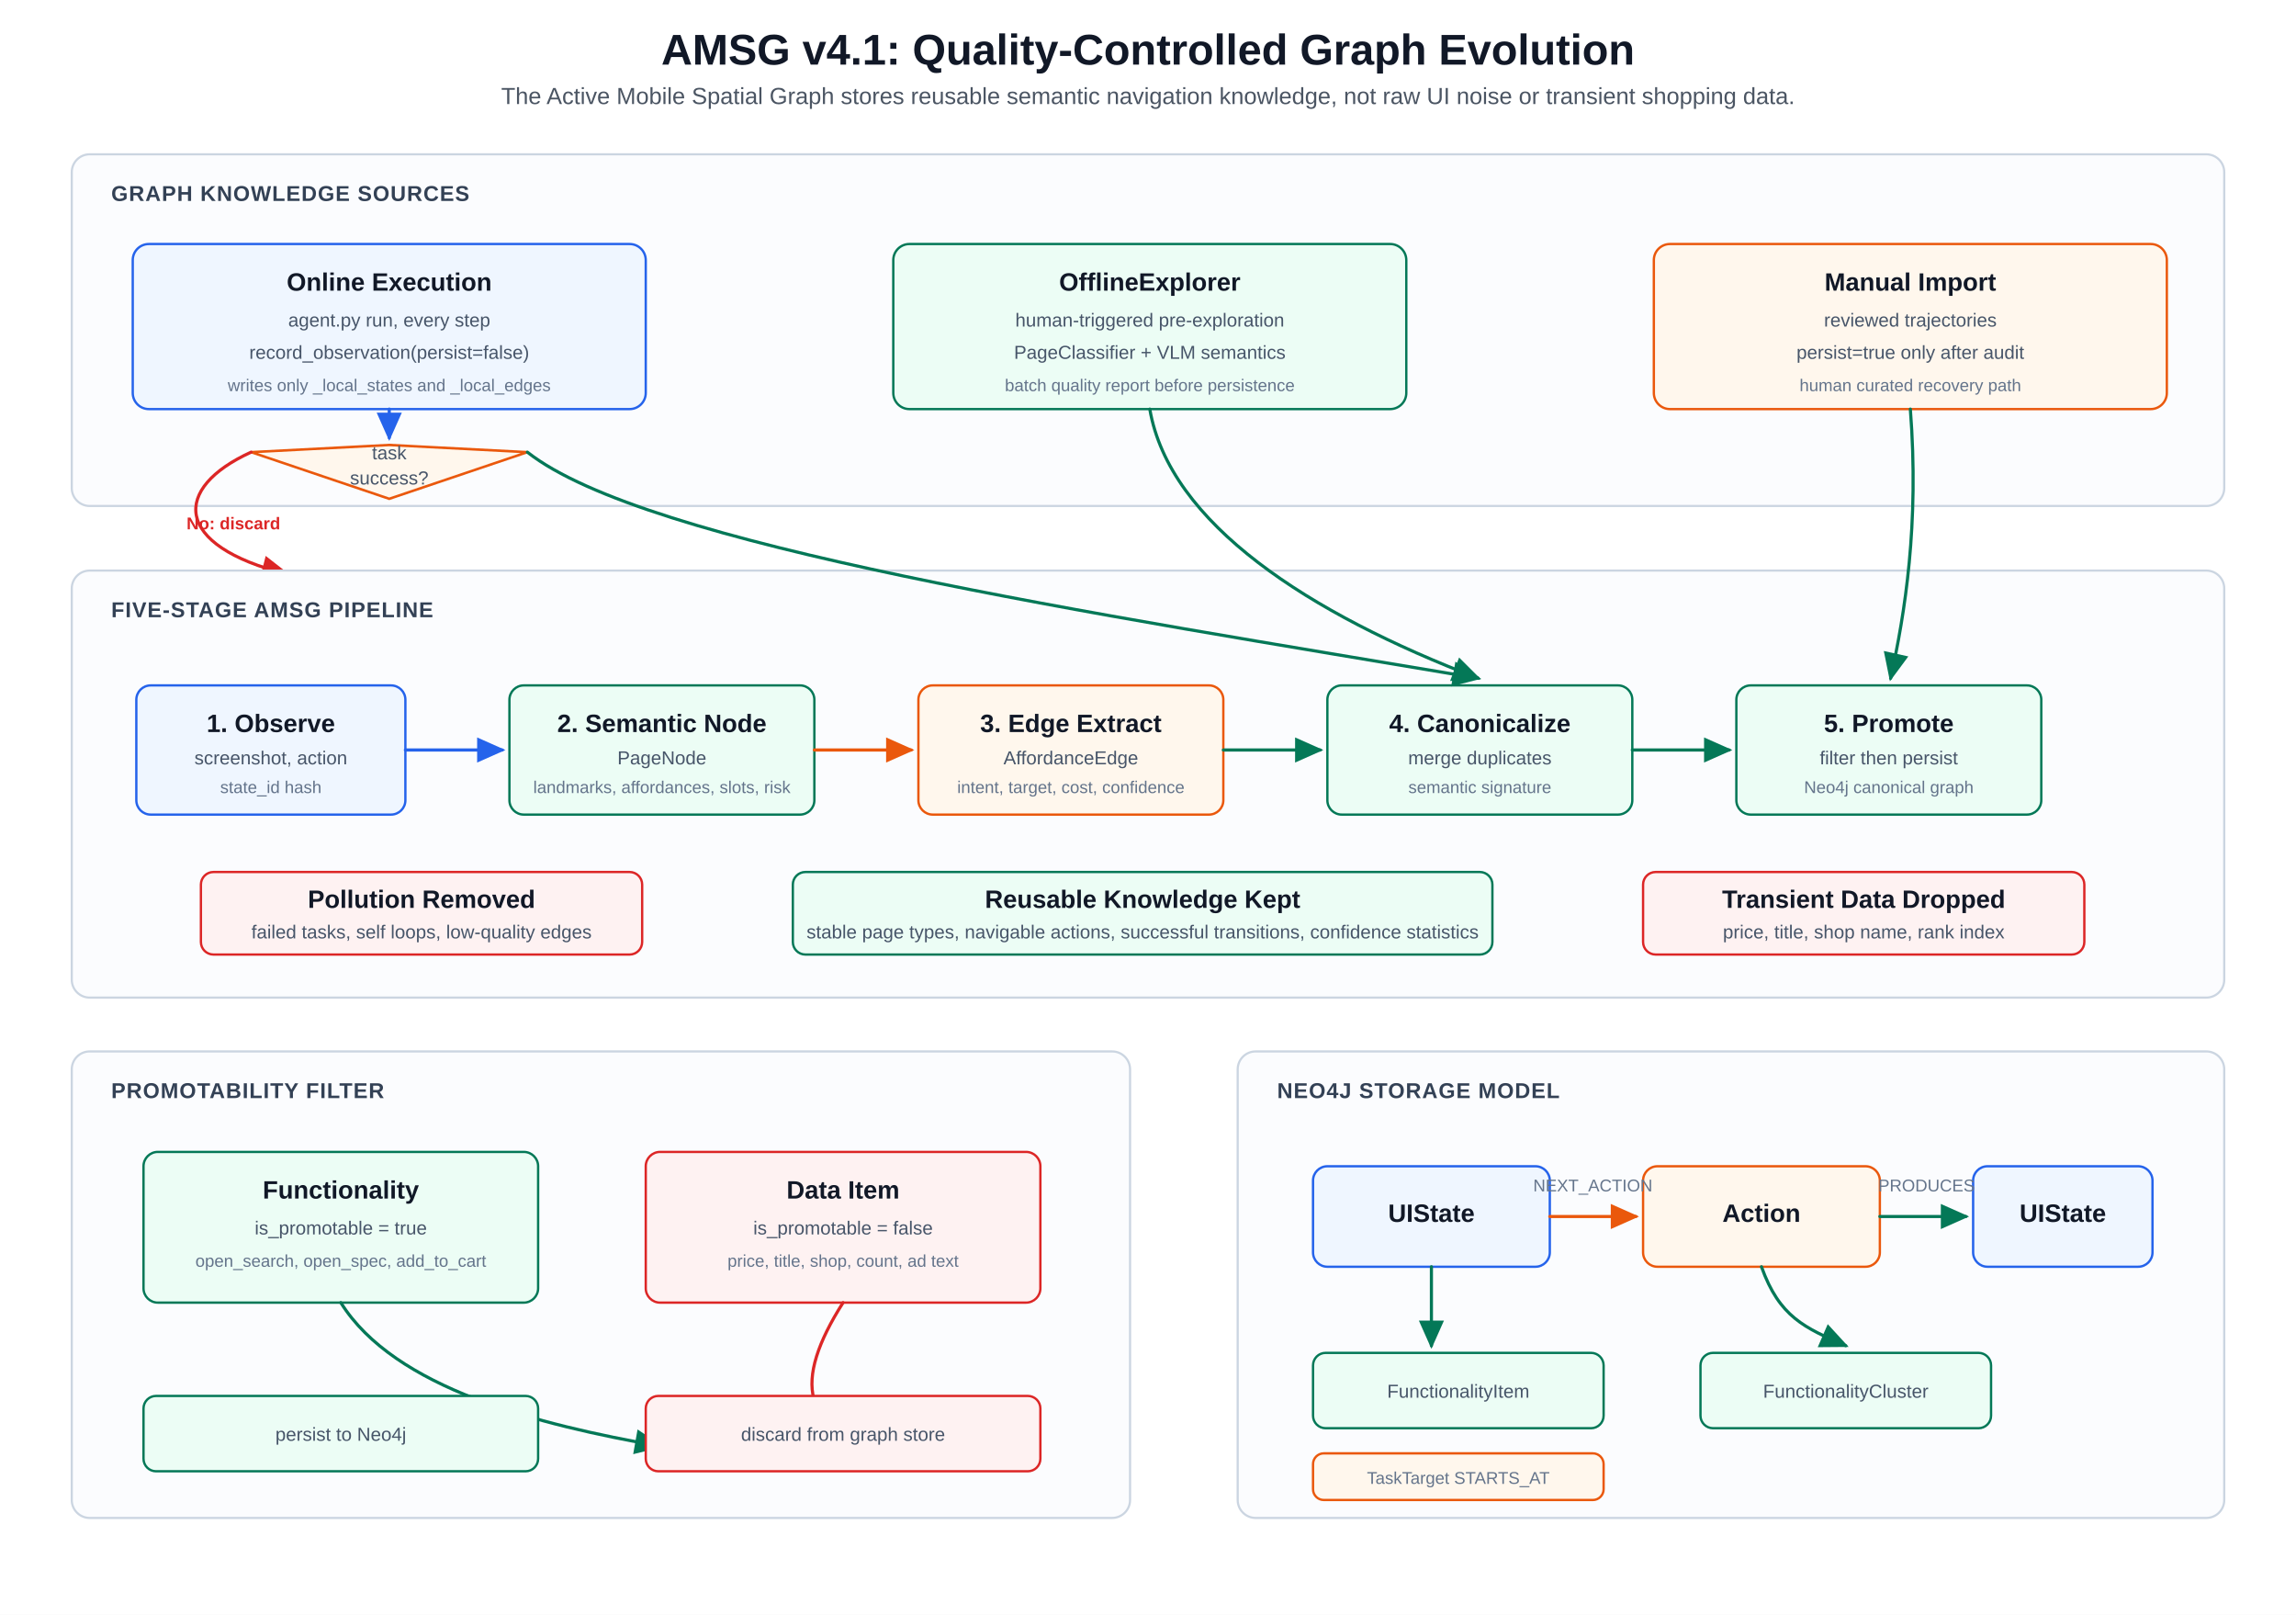
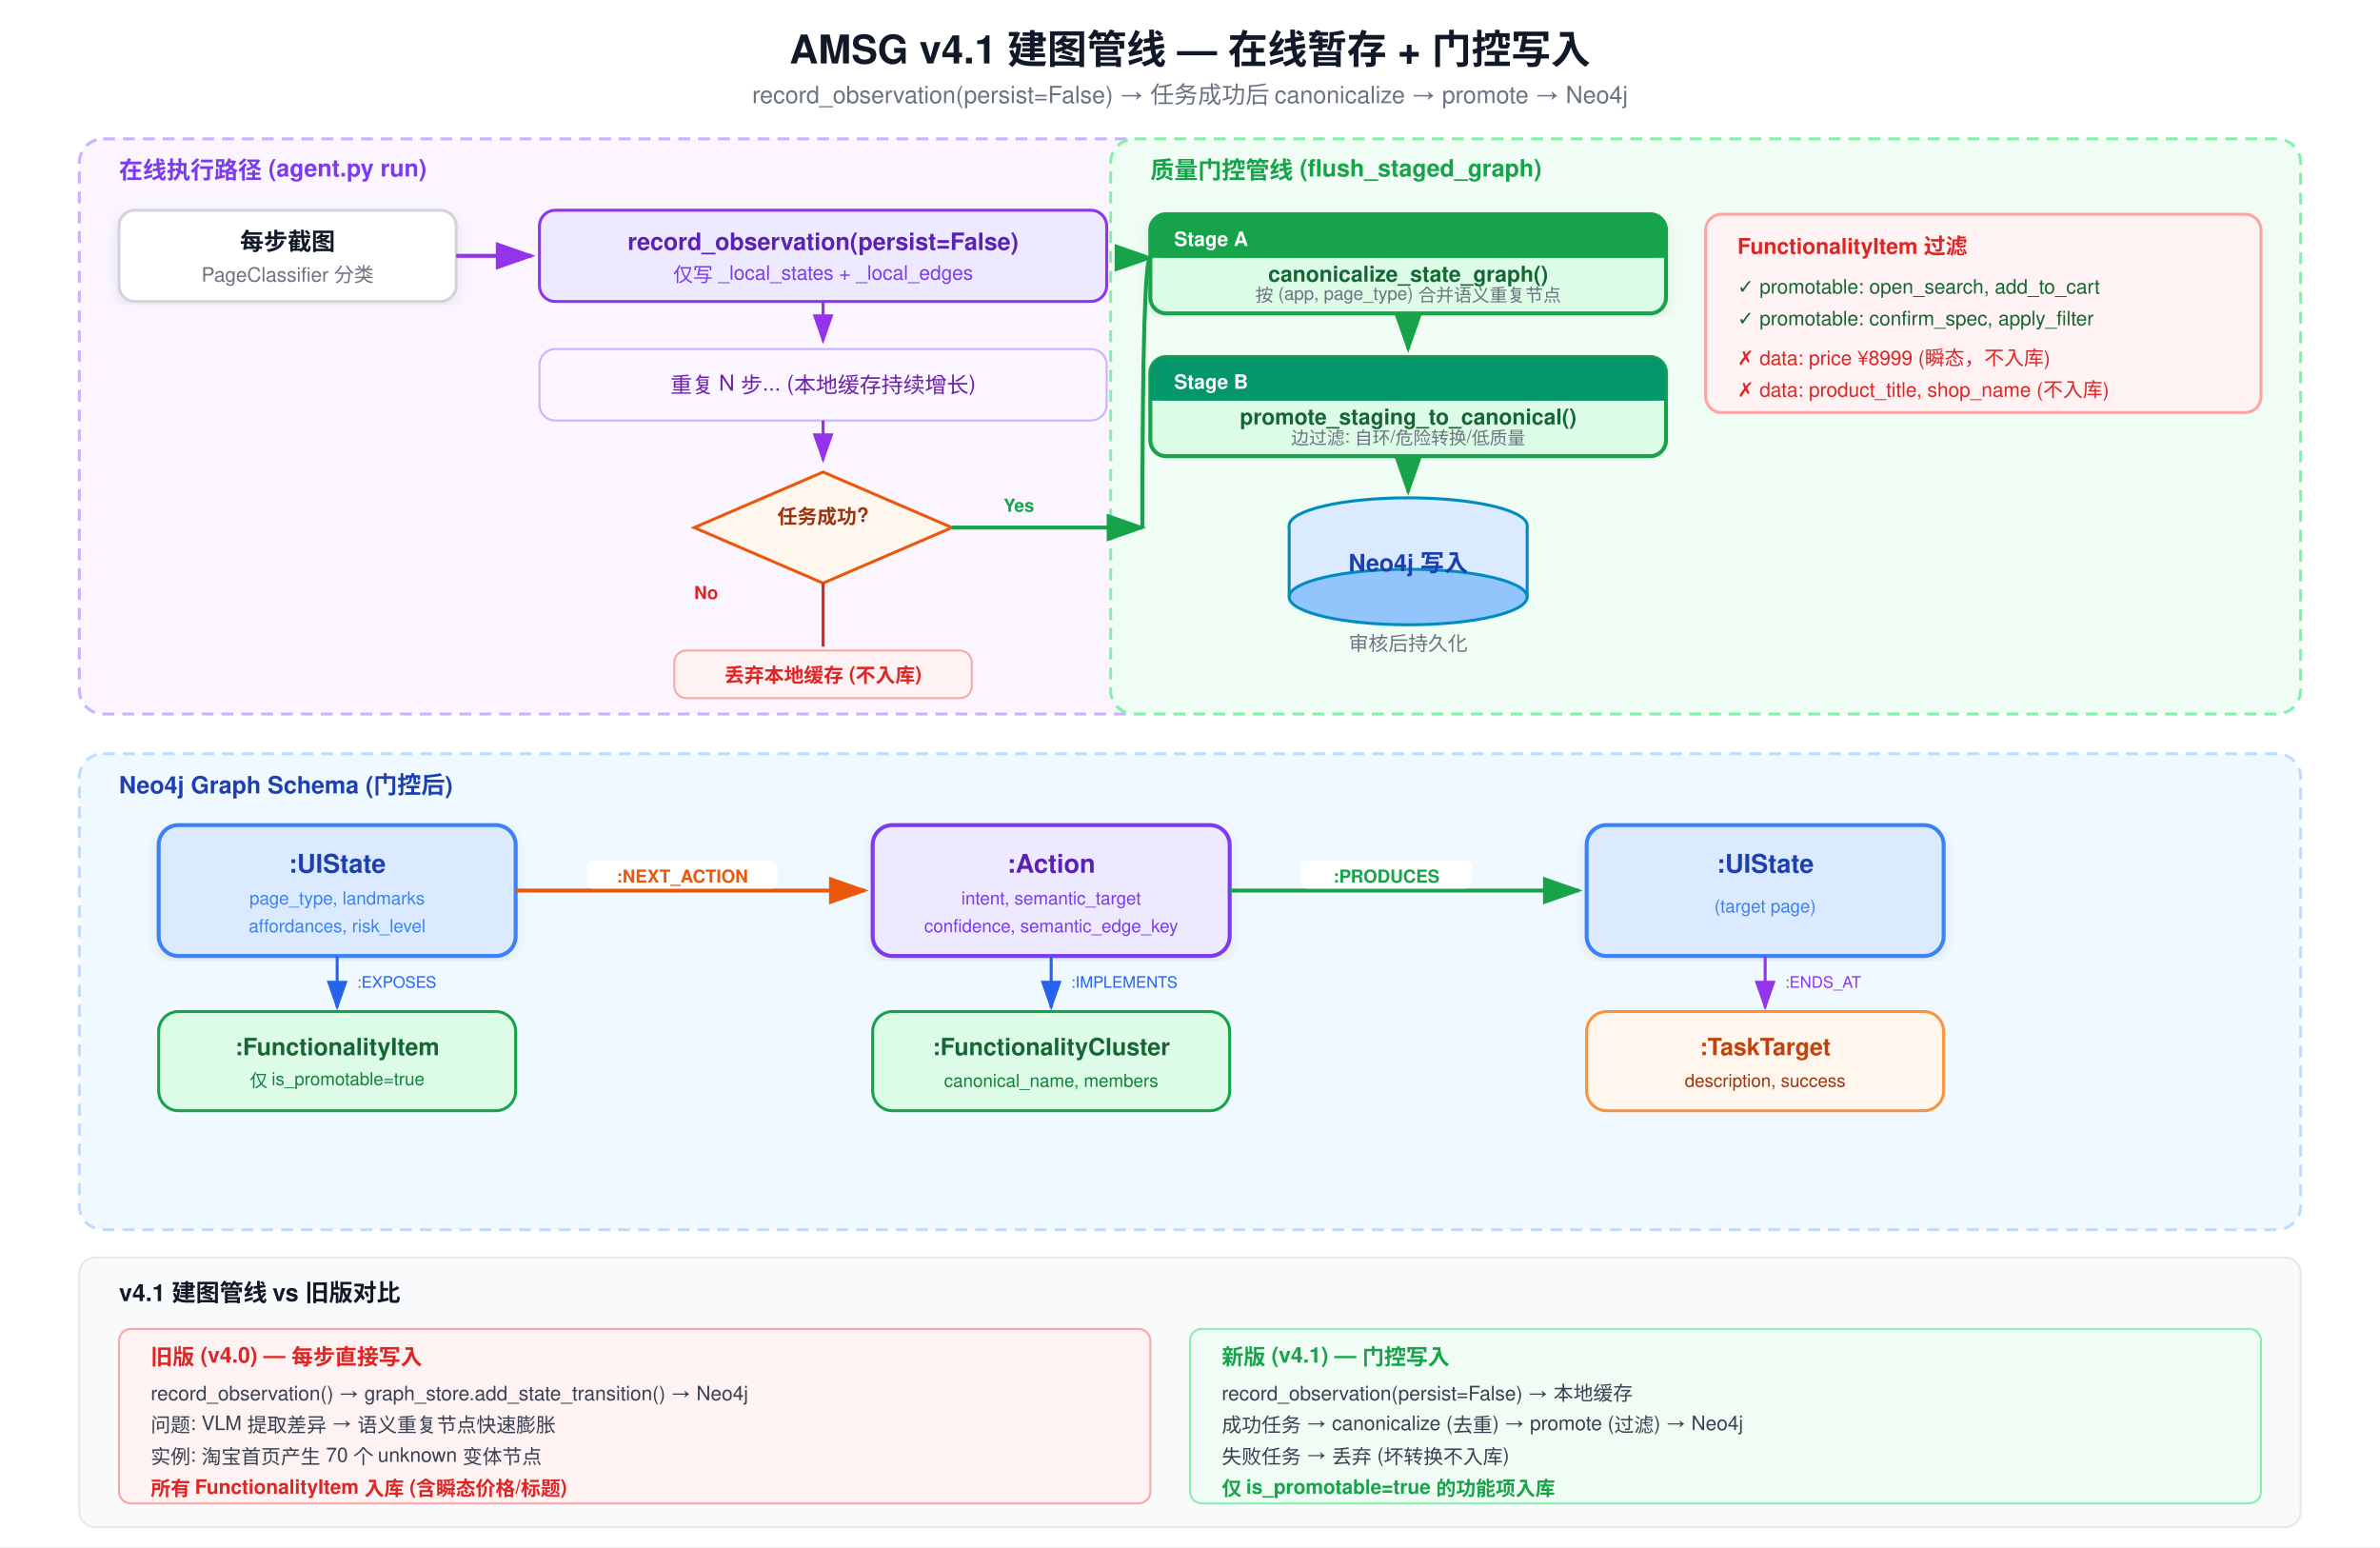
- <svg xmlns="http://www.w3.org/2000/svg" viewBox="0 0 1280 900" width="1280" height="900" role="img" aria-labelledby="title desc">
+ <svg xmlns="http://www.w3.org/2000/svg" viewBox="0 0 1200 780" width="1200" height="780">
+   <style>
+     text { font-family: 'Helvetica Neue', Helvetica, Arial, 'PingFang SC', 'Microsoft YaHei', sans-serif; }
+   </style>
  <defs>
-     <marker id="m-blue" markerWidth="9" markerHeight="8" refX="8" refY="4" orient="auto">
-       <path d="M0,0 L9,4 L0,8 Z" fill="#2563eb" />
+     <marker id="arrow-blue" markerWidth="10" markerHeight="7" refX="9" refY="3.5" orient="auto">
+       <polygon points="0 0, 10 3.5, 0 7" fill="#2563eb" />
    </marker>
-     <marker id="m-green" markerWidth="9" markerHeight="8" refX="8" refY="4" orient="auto">
-       <path d="M0,0 L9,4 L0,8 Z" fill="#047857" />
+     <marker id="arrow-purple" markerWidth="10" markerHeight="7" refX="9" refY="3.5" orient="auto">
+       <polygon points="0 0, 10 3.5, 0 7" fill="#9333ea" />
    </marker>
-     <marker id="m-red" markerWidth="9" markerHeight="8" refX="8" refY="4" orient="auto">
-       <path d="M0,0 L9,4 L0,8 Z" fill="#dc2626" />
+     <marker id="arrow-green" markerWidth="10" markerHeight="7" refX="9" refY="3.5" orient="auto">
+       <polygon points="0 0, 10 3.5, 0 7" fill="#16a34a" />
    </marker>
-     <marker id="m-orange" markerWidth="9" markerHeight="8" refX="8" refY="4" orient="auto">
-       <path d="M0,0 L9,4 L0,8 Z" fill="#ea580c" />
+     <marker id="arrow-orange" markerWidth="10" markerHeight="7" refX="9" refY="3.5" orient="auto">
+       <polygon points="0 0, 10 3.5, 0 7" fill="#ea580c" />
    </marker>
-     <style>
-       text { font-family: Arial, Helvetica, sans-serif; }
-       .title { font-size: 24px; font-weight: 700; fill: #111827; }
-       .subtitle { font-size: 13px; fill: #4b5563; }
-       .section { fill: #fbfcfe; stroke: #cbd5e1; stroke-width: 1.2; }
-       .section-title { font-size: 12px; font-weight: 700; fill: #334155; letter-spacing: .5px; }
-       .box { fill: #fff; stroke: #334155; stroke-width: 1.3; }
-       .blue { fill: #eff6ff; stroke: #2563eb; }
-       .green { fill: #ecfdf5; stroke: #047857; }
-       .red { fill: #fef2f2; stroke: #dc2626; }
-       .orange { fill: #fff7ed; stroke: #ea580c; }
-       .gray { fill: #f8fafc; stroke: #94a3b8; }
-       .name { font-size: 14px; font-weight: 700; fill: #111827; }
-       .small { font-size: 10.5px; fill: #475569; }
-       .tiny { font-size: 9.5px; fill: #64748b; }
-       .line { fill: none; stroke-width: 1.75; stroke-linecap: round; stroke-linejoin: round; }
-       .data { stroke: #2563eb; marker-end: url(#m-blue); }
-       .graph { stroke: #047857; marker-end: url(#m-green); }
-       .drop { stroke: #dc2626; marker-end: url(#m-red); }
-       .action { stroke: #ea580c; marker-end: url(#m-orange); }
-       .label { font-size: 9.5px; font-weight: 700; }
-     </style>
+     <marker id="arrow-red" markerWidth="10" markerHeight="7" refX="9" refY="3.5" orient="auto">
+       <polygon points="0 0, 10 3.5, 0 7" fill="#dc2626" />
+     </marker>
+     <filter id="shadow" x="-4%" y="-4%" width="108%" height="108%">
+       <feDropShadow dx="0" dy="2" stdDeviation="3" flood-color="#000" flood-opacity="0.08" />
+     </filter>
  </defs>
-   <rect width="1280" height="900" fill="#fff" />
-   <text class="title" x="640" y="36" text-anchor="middle">AMSG v4.1: Quality-Controlled Graph Evolution</text>
-   <text class="subtitle" x="640" y="58" text-anchor="middle">The Active Mobile Spatial Graph stores reusable semantic navigation knowledge, not raw UI noise or transient shopping data.</text>
-   <rect class="section" x="40" y="86" width="1200" height="196" rx="10" />
-   <text class="section-title" x="62" y="112">GRAPH KNOWLEDGE SOURCES</text>
-   <rect class="box blue" x="74" y="136" width="286" height="92" rx="9" />
-   <text class="name" x="217" y="162" text-anchor="middle">Online Execution</text>
-   <text class="small" x="217" y="182" text-anchor="middle">agent.py run, every step</text>
-   <text class="small" x="217" y="200" text-anchor="middle">record_observation(persist=false)</text>
-   <text class="tiny" x="217" y="218" text-anchor="middle">writes only _local_states and _local_edges</text>
-   <rect class="box green" x="498" y="136" width="286" height="92" rx="9" />
-   <text class="name" x="641" y="162" text-anchor="middle">OfflineExplorer</text>
-   <text class="small" x="641" y="182" text-anchor="middle">human-triggered pre-exploration</text>
-   <text class="small" x="641" y="200" text-anchor="middle">PageClassifier + VLM semantics</text>
-   <text class="tiny" x="641" y="218" text-anchor="middle">batch quality report before persistence</text>
-   <rect class="box orange" x="922" y="136" width="286" height="92" rx="9" />
-   <text class="name" x="1065" y="162" text-anchor="middle">Manual Import</text>
-   <text class="small" x="1065" y="182" text-anchor="middle">reviewed trajectories</text>
-   <text class="small" x="1065" y="200" text-anchor="middle">persist=true only after audit</text>
-   <text class="tiny" x="1065" y="218" text-anchor="middle">human curated recovery path</text>
-   <polygon points="217,248 294,252 217,278 140,252" fill="#fff7ed" stroke="#ea580c" stroke-width="1.4" />
-   <text class="small" x="217" y="256" text-anchor="middle">task</text>
-   <text class="small" x="217" y="270" text-anchor="middle">success?</text>
-   <path class="line data" d="M217 228 V244" />
-   <path class="line drop" d="M140 252 C96 272 96 304 160 320" />
-   <text class="label" x="104" y="295" fill="#dc2626">No: discard</text>
-   <rect class="section" x="40" y="318" width="1200" height="238" rx="10" />
-   <text class="section-title" x="62" y="344">FIVE-STAGE AMSG PIPELINE</text>
-   <rect class="box blue" x="76" y="382" width="150" height="72" rx="8" />
-   <text class="name" x="151" y="408" text-anchor="middle">1. Observe</text>
-   <text class="small" x="151" y="426" text-anchor="middle">screenshot, action</text>
-   <text class="tiny" x="151" y="442" text-anchor="middle">state_id hash</text>
-   <rect class="box green" x="284" y="382" width="170" height="72" rx="8" />
-   <text class="name" x="369" y="408" text-anchor="middle">2. Semantic Node</text>
-   <text class="small" x="369" y="426" text-anchor="middle">PageNode</text>
-   <text class="tiny" x="369" y="442" text-anchor="middle">landmarks, affordances, slots, risk</text>
-   <rect class="box orange" x="512" y="382" width="170" height="72" rx="8" />
-   <text class="name" x="597" y="408" text-anchor="middle">3. Edge Extract</text>
-   <text class="small" x="597" y="426" text-anchor="middle">AffordanceEdge</text>
-   <text class="tiny" x="597" y="442" text-anchor="middle">intent, target, cost, confidence</text>
-   <rect class="box green" x="740" y="382" width="170" height="72" rx="8" />
-   <text class="name" x="825" y="408" text-anchor="middle">4. Canonicalize</text>
-   <text class="small" x="825" y="426" text-anchor="middle">merge duplicates</text>
-   <text class="tiny" x="825" y="442" text-anchor="middle">semantic signature</text>
-   <rect class="box green" x="968" y="382" width="170" height="72" rx="8" />
-   <text class="name" x="1053" y="408" text-anchor="middle">5. Promote</text>
-   <text class="small" x="1053" y="426" text-anchor="middle">filter then persist</text>
-   <text class="tiny" x="1053" y="442" text-anchor="middle">Neo4j canonical graph</text>
-   <path class="line data" d="M226 418 H280" />
-   <path class="line action" d="M454 418 H508" />
-   <path class="line graph" d="M682 418 H736" />
-   <path class="line graph" d="M910 418 H964" />
-   <path class="line graph" d="M294 252 C360 304 610 342 824 378" />
-   <path class="line graph" d="M641 228 C652 292 730 342 824 378" />
-   <path class="line graph" d="M1065 228 C1070 292 1062 342 1054 378" />
-   <rect class="box red" x="112" y="486" width="246" height="46" rx="7" />
-   <text class="name" x="235" y="506" text-anchor="middle">Pollution Removed</text>
-   <text class="small" x="235" y="523" text-anchor="middle">failed tasks, self loops, low-quality edges</text>
-   <rect class="box green" x="442" y="486" width="390" height="46" rx="7" />
-   <text class="name" x="637" y="506" text-anchor="middle">Reusable Knowledge Kept</text>
-   <text class="small" x="637" y="523" text-anchor="middle">stable page types, navigable actions, successful transitions, confidence statistics</text>
-   <rect class="box red" x="916" y="486" width="246" height="46" rx="7" />
-   <text class="name" x="1039" y="506" text-anchor="middle">Transient Data Dropped</text>
-   <text class="small" x="1039" y="523" text-anchor="middle">price, title, shop name, rank index</text>
-   <rect class="section" x="40" y="586" width="590" height="260" rx="10" />
-   <text class="section-title" x="62" y="612">PROMOTABILITY FILTER</text>
-   <rect class="box green" x="80" y="642" width="220" height="84" rx="8" />
-   <text class="name" x="190" y="668" text-anchor="middle">Functionality</text>
-   <text class="small" x="190" y="688" text-anchor="middle">is_promotable = true</text>
-   <text class="tiny" x="190" y="706" text-anchor="middle">open_search, open_spec, add_to_cart</text>
-   <rect class="box red" x="360" y="642" width="220" height="84" rx="8" />
-   <text class="name" x="470" y="668" text-anchor="middle">Data Item</text>
-   <text class="small" x="470" y="688" text-anchor="middle">is_promotable = false</text>
-   <text class="tiny" x="470" y="706" text-anchor="middle">price, title, shop, count, ad text</text>
-   <path class="line graph" d="M190 726 C220 774 300 794 368 806" />
-   <path class="line drop" d="M470 726 C442 770 446 798 496 808" />
-   <rect class="box green" x="80" y="778" width="220" height="42" rx="7" />
-   <text class="small" x="190" y="803" text-anchor="middle">persist to Neo4j</text>
-   <rect class="box red" x="360" y="778" width="220" height="42" rx="7" />
-   <text class="small" x="470" y="803" text-anchor="middle">discard from graph store</text>
-   <rect class="section" x="690" y="586" width="550" height="260" rx="10" />
-   <text class="section-title" x="712" y="612">NEO4J STORAGE MODEL</text>
-   <rect class="box blue" x="732" y="650" width="132" height="56" rx="8" />
-   <text class="name" x="798" y="681" text-anchor="middle">UIState</text>
-   <rect class="box orange" x="916" y="650" width="132" height="56" rx="8" />
-   <text class="name" x="982" y="681" text-anchor="middle">Action</text>
-   <rect class="box blue" x="1100" y="650" width="100" height="56" rx="8" />
-   <text class="name" x="1150" y="681" text-anchor="middle">UIState</text>
-   <path class="line action" d="M864 678 H912" />
-   <path class="line graph" d="M1048 678 H1096" />
-   <text class="tiny" x="888" y="664" text-anchor="middle">NEXT_ACTION</text>
-   <text class="tiny" x="1074" y="664" text-anchor="middle">PRODUCES</text>
-   <rect class="box green" x="732" y="754" width="162" height="42" rx="7" />
-   <text class="small" x="813" y="779" text-anchor="middle">FunctionalityItem</text>
-   <rect class="box green" x="948" y="754" width="162" height="42" rx="7" />
-   <text class="small" x="1029" y="779" text-anchor="middle">FunctionalityCluster</text>
-   <rect class="box orange" x="732" y="810" width="162" height="26" rx="6" />
-   <text class="tiny" x="813" y="827" text-anchor="middle">TaskTarget STARTS_AT</text>
-   <path class="line graph" d="M798 706 V750" />
-   <path class="line graph" d="M982 706 C992 734 1006 740 1029 750" />
+   <rect width="1200" height="780" fill="#ffffff" />
+   <text x="600" y="32" text-anchor="middle" fill="#111827" font-size="20" font-weight="700">AMSG v4.1 建图管线 — 在线暂存 + 门控写入</text>
+   <text x="600" y="52" text-anchor="middle" fill="#6b7280" font-size="12">record_observation(persist=False) → 任务成功后 canonicalize → promote → Neo4j</text>
+   <rect x="40" y="70" width="540" height="290" rx="12" fill="#faf5ff" stroke="#c4b5fd" stroke-width="1.5" stroke-dasharray="6,4" />
+   <text x="60" y="90" fill="#7c3aed" font-size="12" font-weight="700">在线执行路径 (agent.py run)</text>
+   <rect x="60" y="106" width="170" height="46" rx="8" fill="#fff" stroke="#d1d5db" stroke-width="1.5" filter="url(#shadow)" />
+   <text x="145" y="126" text-anchor="middle" fill="#111827" font-size="12" font-weight="600">每步截图</text>
+   <text x="145" y="142" text-anchor="middle" fill="#6b7280" font-size="10">PageClassifier 分类</text>
+   <line x1="230" y1="129" x2="268" y2="129" stroke="#9333ea" stroke-width="2" marker-end="url(#arrow-purple)" />
+   <rect x="272" y="106" width="286" height="46" rx="8" fill="#ede9fe" stroke="#9333ea" stroke-width="1.5" />
+   <text x="415" y="126" text-anchor="middle" fill="#5b21b6" font-size="12" font-weight="600">record_observation(persist=False)</text>
+   <text x="415" y="142" text-anchor="middle" fill="#7c3aed" font-size="10">仅写 _local_states + _local_edges</text>
+   <line x1="415" y1="152" x2="415" y2="172" stroke="#9333ea" stroke-width="1.5" marker-end="url(#arrow-purple)" />
+   <rect x="272" y="176" width="286" height="36" rx="8" fill="#faf5ff" stroke="#c4b5fd" stroke-width="1" />
+   <text x="415" y="198" text-anchor="middle" fill="#6b21a8" font-size="11">重复 N 步... (本地缓存持续增长)</text>
+   <line x1="415" y1="212" x2="415" y2="232" stroke="#9333ea" stroke-width="1.5" marker-end="url(#arrow-purple)" />
+   <polygon points="415,238 480,266 415,294 350,266" fill="#fff7ed" stroke="#ea580c" stroke-width="1.5" />
+   <text x="415" y="264" text-anchor="middle" fill="#9a3412" font-size="10" font-weight="600">任务成功?</text>
+   <line x1="480" y1="266" x2="540" y2="266" stroke="#16a34a" stroke-width="2" />
+   <text x="506" y="258" fill="#16a34a" font-size="9" font-weight="600">Yes</text>
+   <line x1="415" y1="294" x2="415" y2="326" stroke="#dc2626" stroke-width="1.5" />
+   <rect x="340" y="328" width="150" height="24" rx="6" fill="#fef2f2" stroke="#fca5a5" stroke-width="1" />
+   <text x="415" y="344" text-anchor="middle" fill="#dc2626" font-size="10" font-weight="600">丢弃本地缓存 (不入库)</text>
+   <text x="350" y="302" fill="#dc2626" font-size="9" font-weight="600">No</text>
+   <rect x="560" y="70" width="600" height="290" rx="12" fill="#f0fdf4" stroke="#86efac" stroke-width="1.5" stroke-dasharray="6,4" />
+   <text x="580" y="90" fill="#16a34a" font-size="12" font-weight="700">质量门控管线 (flush_staged_graph)</text>
+   <rect x="580" y="108" width="260" height="50" rx="8" fill="#dcfce7" stroke="#16a34a" stroke-width="2" filter="url(#shadow)" />
+   <rect x="580" y="108" width="260" height="22" rx="8" fill="#16a34a" />
+   <rect x="580" y="122" width="260" height="8" fill="#16a34a" />
+   <text x="592" y="124" fill="#fff" font-size="10" font-weight="700">Stage A</text>
+   <text x="710" y="142" text-anchor="middle" fill="#166534" font-size="11" font-weight="600">canonicalize_state_graph()</text>
+   <text x="710" y="152" text-anchor="middle" fill="#6b7280" font-size="9">按 (app, page_type) 合并语义重复节点</text>
+   <line x1="710" y1="158" x2="710" y2="176" stroke="#16a34a" stroke-width="2" marker-end="url(#arrow-green)" />
+   <rect x="580" y="180" width="260" height="50" rx="8" fill="#dcfce7" stroke="#16a34a" stroke-width="2" />
+   <rect x="580" y="180" width="260" height="22" rx="8" fill="#059669" />
+   <rect x="580" y="194" width="260" height="8" fill="#059669" />
+   <text x="592" y="196" fill="#fff" font-size="10" font-weight="700">Stage B</text>
+   <text x="710" y="214" text-anchor="middle" fill="#166534" font-size="11" font-weight="600">promote_staging_to_canonical()</text>
+   <text x="710" y="224" text-anchor="middle" fill="#6b7280" font-size="9">边过滤: 自环/危险转换/低质量</text>
+   <line x1="710" y1="230" x2="710" y2="248" stroke="#16a34a" stroke-width="2" marker-end="url(#arrow-green)" />
+   <ellipse cx="710" cy="265" rx="60" ry="14" fill="#dbeafe" stroke="#008CC1" stroke-width="1.5" />
+   <rect x="650" y="265" width="120" height="36" fill="#dbeafe" stroke="none" />
+   <line x1="650" y1="265" x2="650" y2="301" stroke="#008CC1" stroke-width="1.5" />
+   <line x1="770" y1="265" x2="770" y2="301" stroke="#008CC1" stroke-width="1.5" />
+   <ellipse cx="710" cy="301" rx="60" ry="14" fill="#93c5fd" stroke="#008CC1" stroke-width="1.5" />
+   <text x="710" y="288" text-anchor="middle" fill="#1e40af" font-size="12" font-weight="700">Neo4j 写入</text>
+   <text x="710" y="328" text-anchor="middle" fill="#6b7280" font-size="10">审核后持久化</text>
+   <line x1="540" y1="266" x2="576" y2="266" stroke="#16a34a" stroke-width="2" marker-end="url(#arrow-green)" />
+   <path d="M 576,266 Q 576,130 580,130" stroke="#16a34a" stroke-width="2" fill="none" marker-end="url(#arrow-green)" />
+   <rect x="860" y="108" width="280" height="100" rx="8" fill="#fef2f2" stroke="#fca5a5" stroke-width="1.5" />
+   <text x="876" y="128" fill="#dc2626" font-size="11" font-weight="700">FunctionalityItem 过滤</text>
+   <text x="876" y="148" fill="#166534" font-size="10">✓ promotable: open_search, add_to_cart</text>
+   <text x="876" y="164" fill="#166534" font-size="10">✓ promotable: confirm_spec, apply_filter</text>
+   <text x="876" y="184" fill="#dc2626" font-size="10">✗ data: price ¥8999 (瞬态，不入库)</text>
+   <text x="876" y="200" fill="#dc2626" font-size="10">✗ data: product_title, shop_name (不入库)</text>
+   <rect x="40" y="380" width="1120" height="240" rx="12" fill="#f0f9ff" stroke="#bfdbfe" stroke-width="1.5" stroke-dasharray="6,4" />
+   <text x="60" y="400" fill="#1e40af" font-size="12" font-weight="700">Neo4j Graph Schema (门控后)</text>
+   <rect x="80" y="416" width="180" height="66" rx="10" fill="#dbeafe" stroke="#3b82f6" stroke-width="2" filter="url(#shadow)" />
+   <text x="170" y="440" text-anchor="middle" fill="#1e40af" font-size="13" font-weight="700">:UIState</text>
+   <text x="170" y="456" text-anchor="middle" fill="#3b82f6" font-size="9">page_type, landmarks</text>
+   <text x="170" y="470" text-anchor="middle" fill="#3b82f6" font-size="9">affordances, risk_level</text>
+   <rect x="440" y="416" width="180" height="66" rx="10" fill="#ede9fe" stroke="#7c3aed" stroke-width="2" filter="url(#shadow)" />
+   <text x="530" y="440" text-anchor="middle" fill="#5b21b6" font-size="13" font-weight="700">:Action</text>
+   <text x="530" y="456" text-anchor="middle" fill="#7c3aed" font-size="9">intent, semantic_target</text>
+   <text x="530" y="470" text-anchor="middle" fill="#7c3aed" font-size="9">confidence, semantic_edge_key</text>
+   <rect x="800" y="416" width="180" height="66" rx="10" fill="#dbeafe" stroke="#3b82f6" stroke-width="2" filter="url(#shadow)" />
+   <text x="890" y="440" text-anchor="middle" fill="#1e40af" font-size="13" font-weight="700">:UIState</text>
+   <text x="890" y="460" text-anchor="middle" fill="#3b82f6" font-size="9">(target page)</text>
+   <line x1="260" y1="449" x2="436" y2="449" stroke="#ea580c" stroke-width="2" marker-end="url(#arrow-orange)" />
+   <rect x="296" y="434" width="96" height="14" rx="3" fill="#fff" />
+   <text x="344" y="445" text-anchor="middle" fill="#ea580c" font-size="9" font-weight="600">:NEXT_ACTION</text>
+   <line x1="620" y1="449" x2="796" y2="449" stroke="#16a34a" stroke-width="2" marker-end="url(#arrow-green)" />
+   <rect x="656" y="434" width="86" height="14" rx="3" fill="#fff" />
+   <text x="699" y="445" text-anchor="middle" fill="#16a34a" font-size="9" font-weight="600">:PRODUCES</text>
+   <rect x="80" y="510" width="180" height="50" rx="10" fill="#dcfce7" stroke="#16a34a" stroke-width="1.5" />
+   <text x="170" y="532" text-anchor="middle" fill="#166534" font-size="12" font-weight="700">:FunctionalityItem</text>
+   <text x="170" y="548" text-anchor="middle" fill="#15803d" font-size="9">仅 is_promotable=true</text>
+   <path d="M 170,482 L 170,508" stroke="#2563eb" stroke-width="1.5" marker-end="url(#arrow-blue)" />
+   <text x="180" y="498" fill="#2563eb" font-size="8">:EXPOSES</text>
+   <rect x="440" y="510" width="180" height="50" rx="10" fill="#dcfce7" stroke="#16a34a" stroke-width="1.5" />
+   <text x="530" y="532" text-anchor="middle" fill="#166534" font-size="12" font-weight="700">:FunctionalityCluster</text>
+   <text x="530" y="548" text-anchor="middle" fill="#15803d" font-size="9">canonical_name, members</text>
+   <path d="M 530,482 L 530,508" stroke="#2563eb" stroke-width="1.5" marker-end="url(#arrow-blue)" />
+   <text x="540" y="498" fill="#2563eb" font-size="8">:IMPLEMENTS</text>
+   <rect x="800" y="510" width="180" height="50" rx="10" fill="#fff7ed" stroke="#fb923c" stroke-width="1.5" />
+   <text x="890" y="532" text-anchor="middle" fill="#c2410c" font-size="12" font-weight="700">:TaskTarget</text>
+   <text x="890" y="548" text-anchor="middle" fill="#9a3412" font-size="9">description, success</text>
+   <path d="M 890,482 L 890,508" stroke="#9333ea" stroke-width="1.5" marker-end="url(#arrow-purple)" />
+   <text x="900" y="498" fill="#9333ea" font-size="8">:ENDS_AT</text>
+   <rect x="40" y="634" width="1120" height="136" rx="8" fill="#f9fafb" stroke="#e5e7eb" stroke-width="1" />
+   <text x="60" y="656" fill="#111827" font-size="12" font-weight="700">v4.1 建图管线 vs 旧版对比</text>
+   <rect x="60" y="670" width="520" height="88" rx="6" fill="#fef2f2" stroke="#fca5a5" stroke-width="1" />
+   <text x="76" y="688" fill="#dc2626" font-size="11" font-weight="700">旧版 (v4.0) — 每步直接写入</text>
+   <text x="76" y="706" fill="#374151" font-size="10">record_observation() → graph_store.add_state_transition() → Neo4j</text>
+   <text x="76" y="722" fill="#374151" font-size="10">问题: VLM 提取差异 → 语义重复节点快速膨胀</text>
+   <text x="76" y="738" fill="#374151" font-size="10">实例: 淘宝首页产生 70 个 unknown 变体节点</text>
+   <text x="76" y="754" fill="#dc2626" font-size="10" font-weight="600">所有 FunctionalityItem 入库 (含瞬态价格/标题)</text>
+   <rect x="600" y="670" width="540" height="88" rx="6" fill="#f0fdf4" stroke="#86efac" stroke-width="1" />
+   <text x="616" y="688" fill="#16a34a" font-size="11" font-weight="700">新版 (v4.1) — 门控写入</text>
+   <text x="616" y="706" fill="#374151" font-size="10">record_observation(persist=False) → 本地缓存</text>
+   <text x="616" y="722" fill="#374151" font-size="10">成功任务 → canonicalize (去重) → promote (过滤) → Neo4j</text>
+   <text x="616" y="738" fill="#374151" font-size="10">失败任务 → 丢弃 (坏转换不入库)</text>
+   <text x="616" y="754" fill="#16a34a" font-size="10" font-weight="600">仅 is_promotable=true 的功能项入库</text>
</svg>
